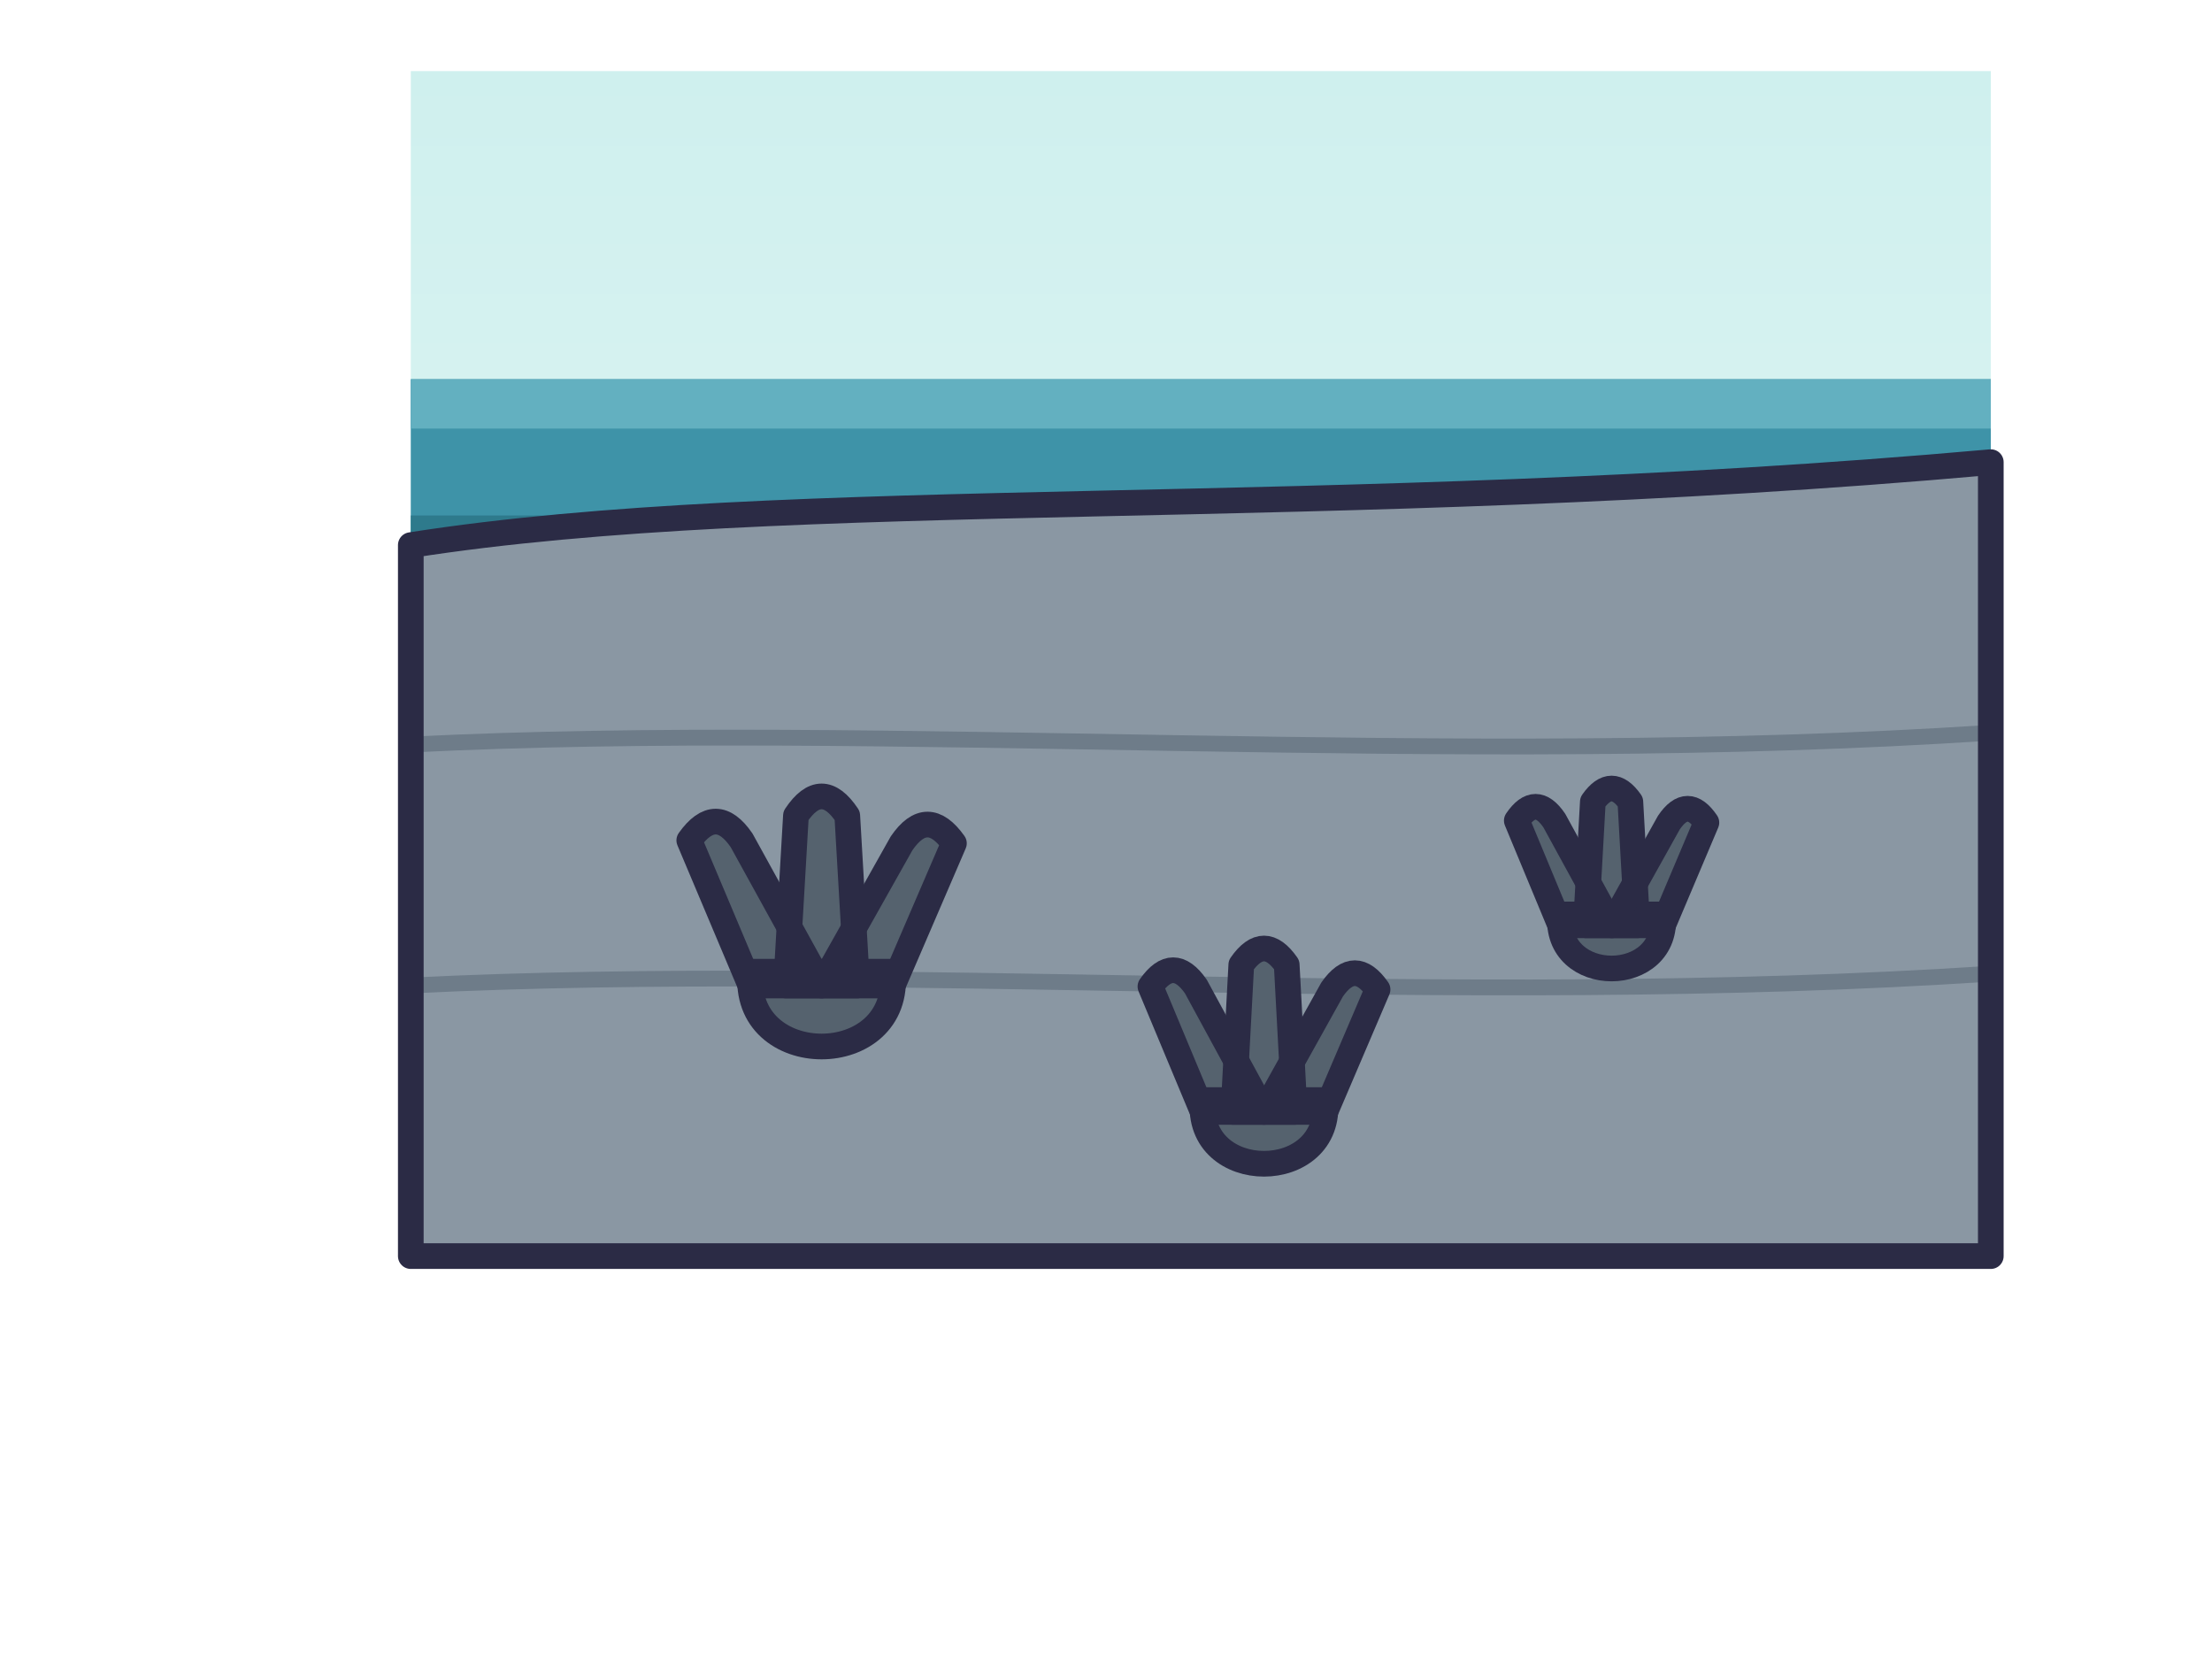
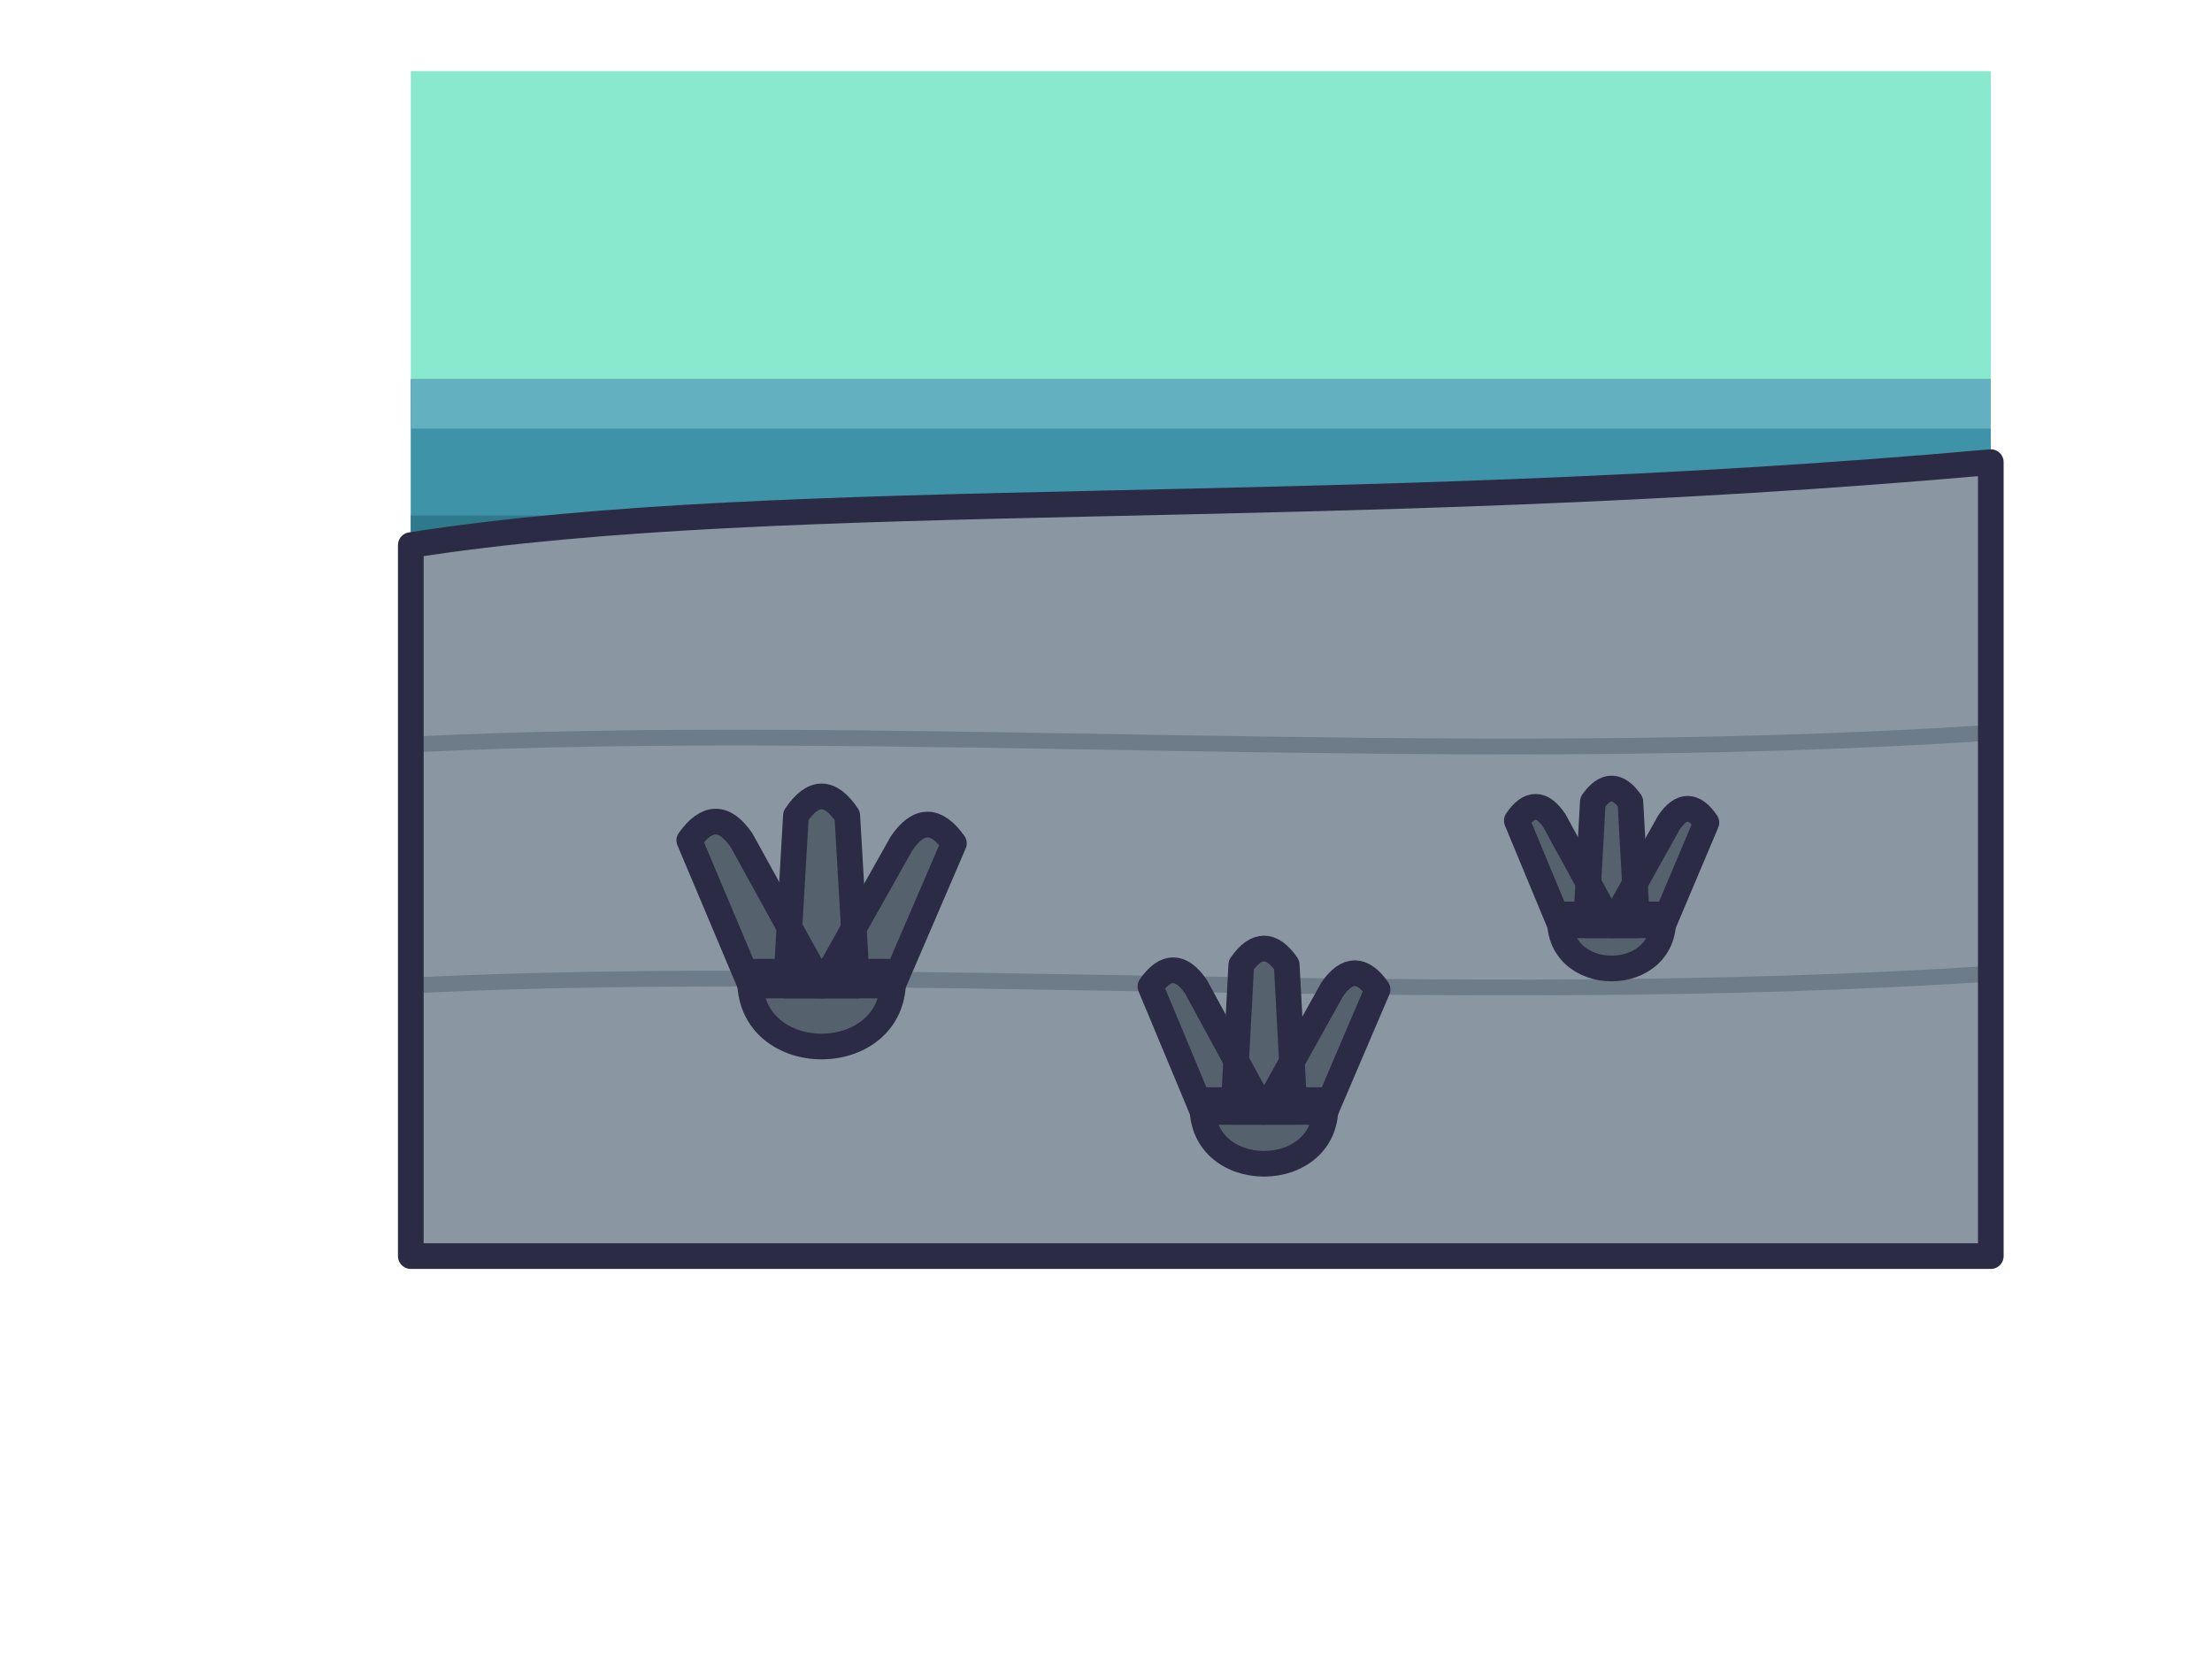
<svg xmlns="http://www.w3.org/2000/svg" viewBox="-41.60 -7.20 224.00 168.00" width="160" height="120" role="img" aria-label="고성 공룡 발자국 화석" data-landmark="sangjokam-gunlip-park">
  <defs>
    <linearGradient id="sky" x1="0" y1="0" x2="0" y2="1">
-       <stop offset="0" stop-color="#CFF0EE" />
-       <stop offset="1" stop-color="#E7F8F7" />
+       <stop offset="0" stop-color="#88E9CE" />
+       <stop offset="1" stop-color="#88E9CE" />
    </linearGradient>
  </defs>
  <rect width="160" height="120" fill="url(#sky)" />
-   <path d="M0,33.7 C44.8,33.3 108.8,33.4 160.0,33.6 L160.0,31.2 L0,31.2 Z" fill="#E7F8F7" opacity="1" />
+   <path d="M0,33.7 C44.8,33.3 108.8,33.4 160.0,33.6 L160.0,31.2 L0,31.2 Z" fill="#88E9CE" opacity="1" />
  <rect y="31.2" width="160" height="19.2" fill="#3E93A8" />
  <rect y="31.2" width="160" height="5.0" fill="#63B0C0" />
  <rect y="45.0" width="160" height="5.4" fill="#2E7A8C" />
  <path d="M0,120.0 L0,48.0 C38.4,42.0 92.8,45.6 160.0,39.6 L160.0,120.0 Z" fill="#8A97A3" />
  <g fill="none" stroke="#6E7C89" stroke-width="1.6">
    <path d="M0,68.2 C48.0,65.8 105.6,70.6 160.0,67.0" />
    <path d="M0,92.6 C48.0,90.2 105.6,95.0 160.0,91.4" />
  </g>
  <path d="M34.4,91.2 C33.4,101.3 49.8,101.3 48.8,91.2 Z" fill="#55626E" />
  <path d="M34.4,92.6 L28.2,77.9 Q30.9,74.1 33.5,77.9 L41.6,92.6 Z" fill="#55626E" />
  <path d="M38.0,92.6 L39.0,75.4 Q41.6,71.5 44.2,75.4 L45.2,92.6 Z" fill="#55626E" />
  <path d="M41.6,92.6 L49.7,78.2 Q52.3,74.4 55.0,78.2 L48.8,92.6 Z" fill="#55626E" />
  <path d="M80.2,104.2 C79.4,112.8 93.4,112.8 92.6,104.2 Z" fill="#55626E" />
  <path d="M80.2,105.4 L74.9,92.7 Q77.2,89.4 79.5,92.7 L86.4,105.4 Z" fill="#55626E" />
  <path d="M83.3,105.4 L84.1,90.5 Q86.4,87.2 88.7,90.5 L89.5,105.4 Z" fill="#55626E" />
  <path d="M86.4,105.4 L93.3,93.0 Q95.6,89.7 97.9,93.0 L92.6,105.4 Z" fill="#55626E" />
  <path d="M116.4,85.4 C115.7,92.7 127.5,92.7 126.8,85.4 Z" fill="#55626E" />
  <path d="M116.4,86.5 L112.0,75.9 Q113.9,73.1 115.8,75.9 L121.6,86.5 Z" fill="#55626E" />
  <path d="M119.0,86.5 L119.7,74.0 Q121.6,71.3 123.5,74.0 L124.2,86.5 Z" fill="#55626E" />
  <path d="M121.6,86.5 L127.4,76.1 Q129.3,73.3 131.2,76.1 L126.8,86.5 Z" fill="#55626E" />
  <g fill="none" stroke="#2B2B45" stroke-width="2.6" stroke-linejoin="round" stroke-linecap="round">
    <path d="M0,120.0 L0,48.0 C38.4,42.0 92.8,45.6 160.0,39.6 L160.0,120.0 Z" />
    <path d="M34.4,91.2 C33.4,101.3 49.8,101.3 48.8,91.2 Z" />
    <path d="M34.4,92.6 L28.2,77.9 Q30.9,74.1 33.5,77.9 L41.6,92.6 Z" />
    <path d="M38.0,92.6 L39.0,75.4 Q41.6,71.5 44.2,75.4 L45.2,92.6 Z" />
    <path d="M41.6,92.6 L49.7,78.2 Q52.3,74.4 55.0,78.2 L48.8,92.6 Z" />
    <path d="M80.2,104.2 C79.4,112.8 93.4,112.8 92.6,104.2 Z" />
    <path d="M80.2,105.4 L74.9,92.7 Q77.2,89.4 79.5,92.7 L86.4,105.4 Z" />
    <path d="M83.3,105.4 L84.1,90.5 Q86.4,87.2 88.7,90.5 L89.5,105.4 Z" />
    <path d="M86.4,105.4 L93.3,93.0 Q95.6,89.7 97.9,93.0 L92.6,105.4 Z" />
    <path d="M116.4,85.4 C115.7,92.7 127.5,92.7 126.8,85.4 Z" />
    <path d="M116.4,86.5 L112.0,75.9 Q113.9,73.1 115.8,75.9 L121.6,86.5 Z" />
    <path d="M119.0,86.5 L119.7,74.0 Q121.6,71.3 123.5,74.0 L124.2,86.5 Z" />
    <path d="M121.6,86.5 L127.4,76.1 Q129.3,73.3 131.2,76.1 L126.8,86.5 Z" />
  </g>
</svg>
